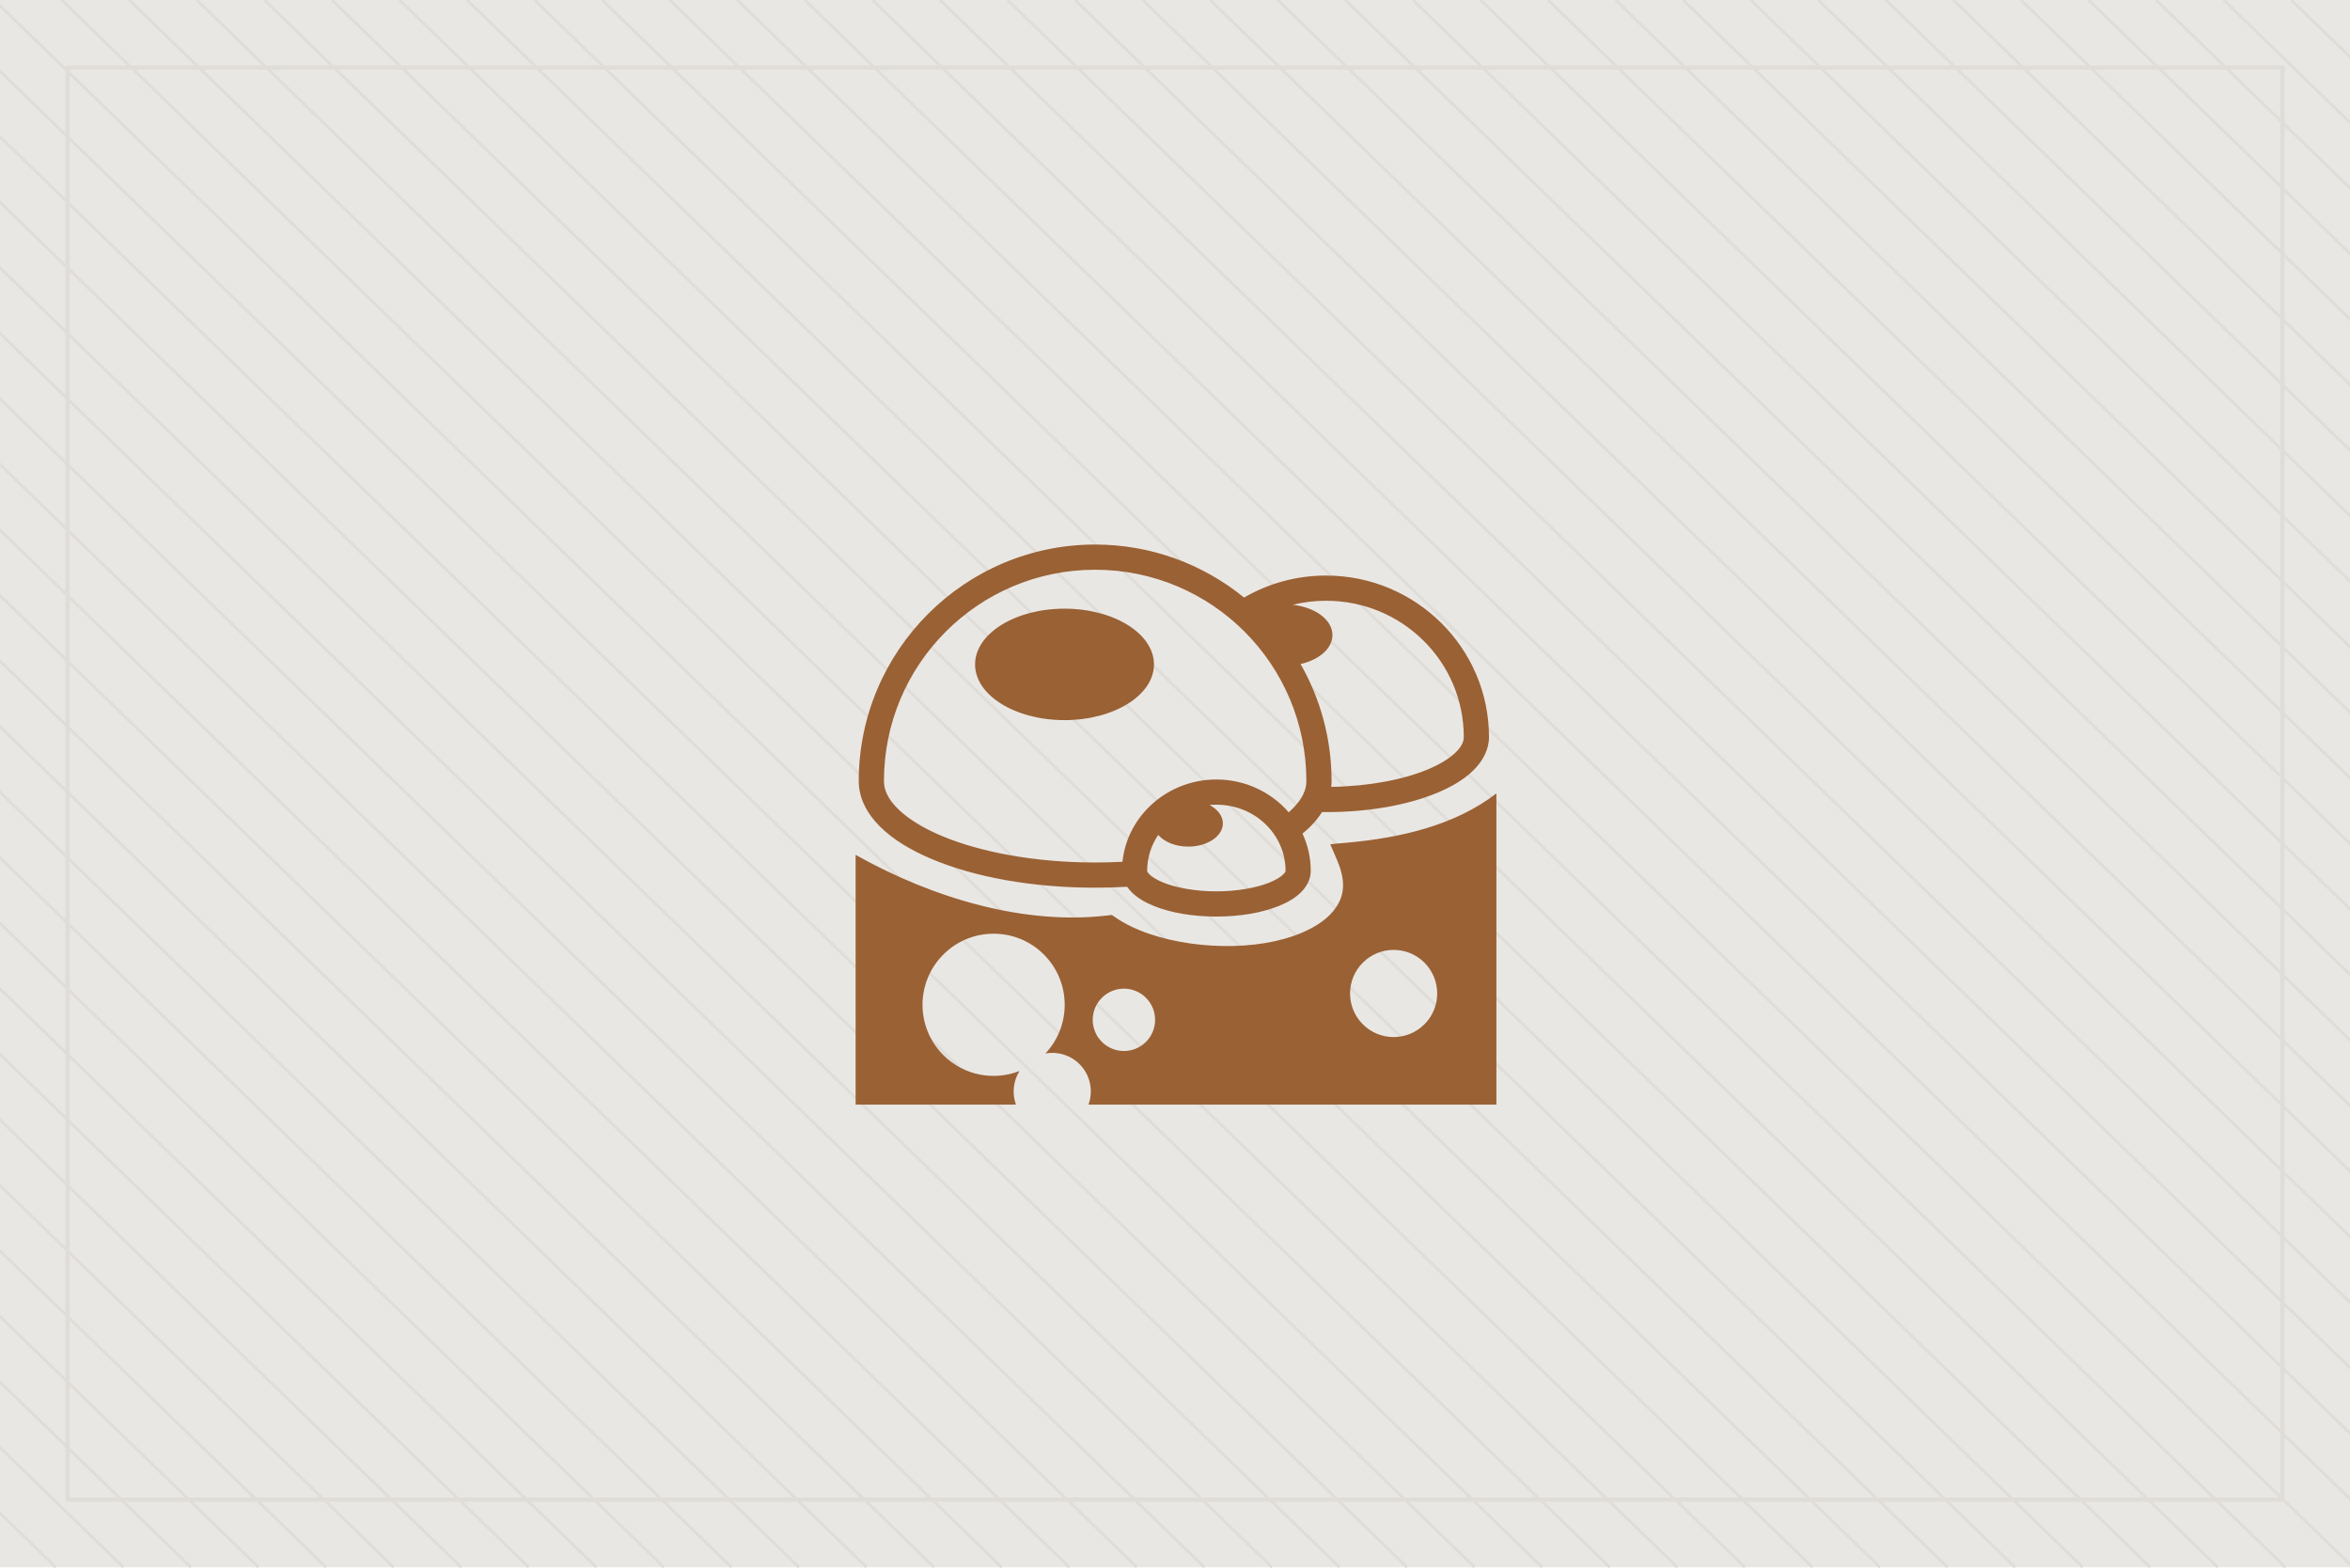
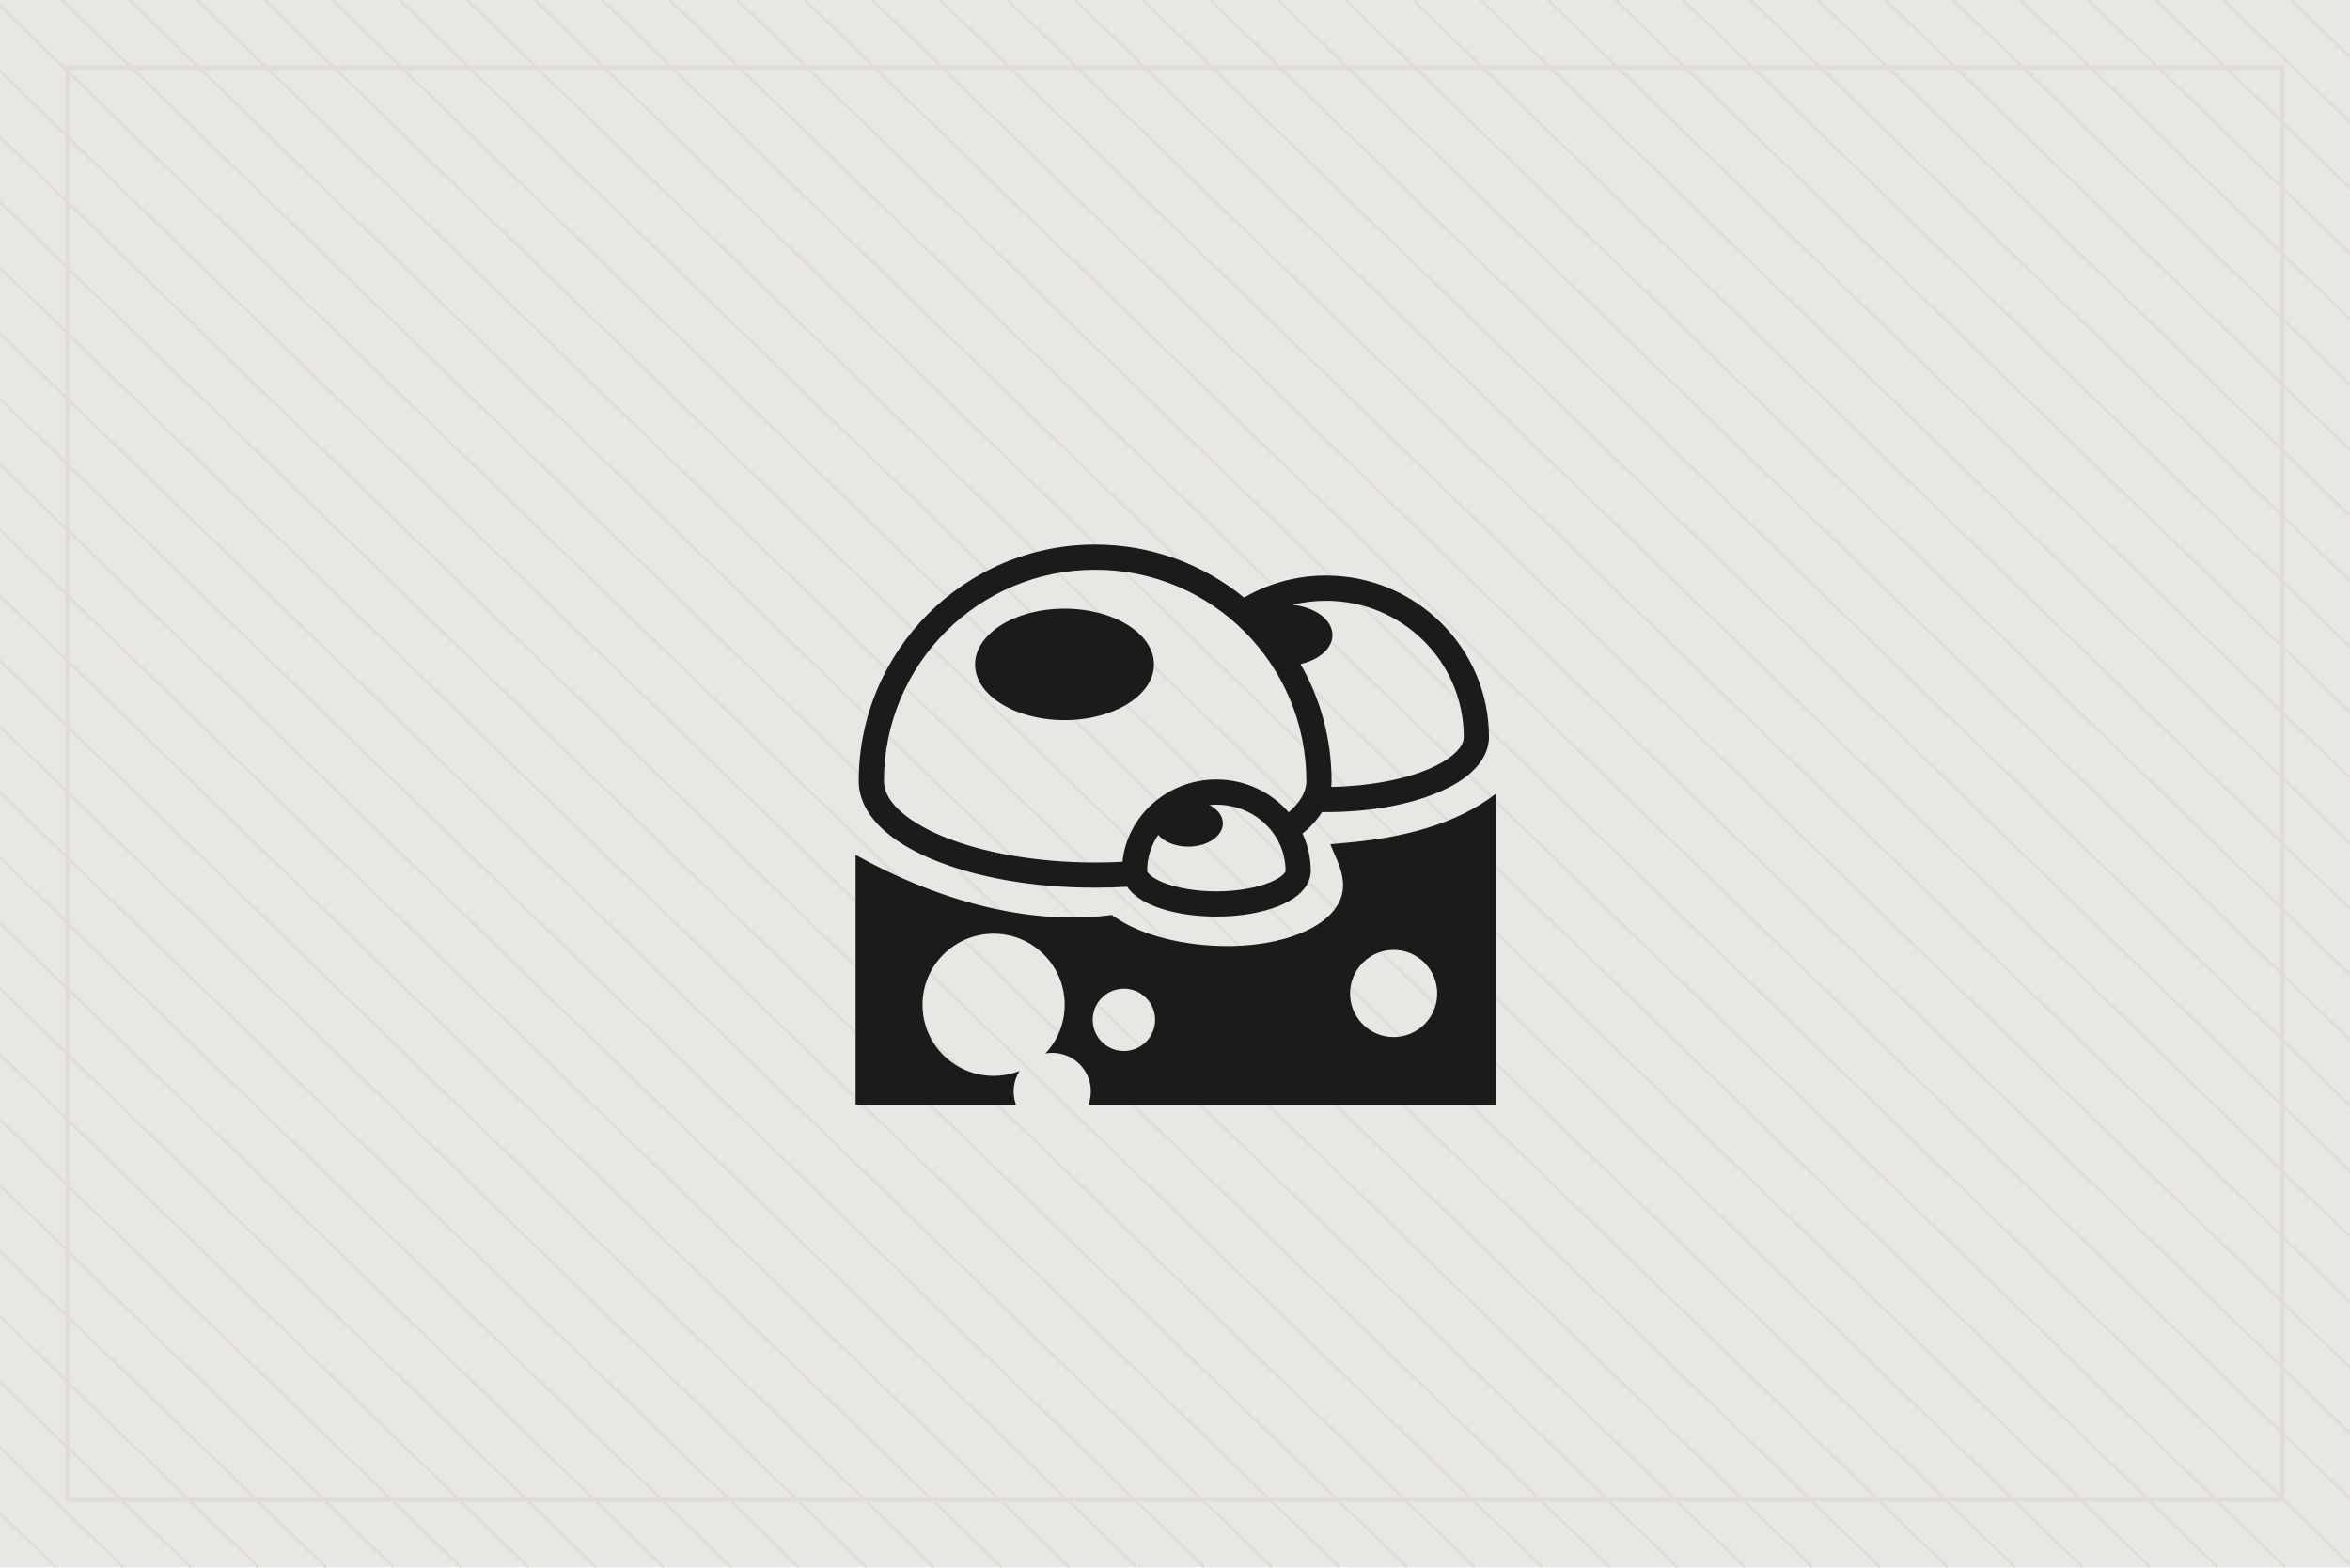
<svg xmlns="http://www.w3.org/2000/svg" width="1600" height="1067" viewBox="0 0 1600 1067">
  <rect width="1600" height="1067" fill="#e9e7e4" />
  <line x1="-1200" y1="0" x2="-100" y2="1067" stroke="#e0ddd8" stroke-width="2" />
  <line x1="-1154" y1="0" x2="-54" y2="1067" stroke="#e0ddd8" stroke-width="2" />
  <line x1="-1108" y1="0" x2="-8" y2="1067" stroke="#e0ddd8" stroke-width="2" />
  <line x1="-1062" y1="0" x2="38" y2="1067" stroke="#e0ddd8" stroke-width="2" />
  <line x1="-1016" y1="0" x2="84" y2="1067" stroke="#e0ddd8" stroke-width="2" />
  <line x1="-970" y1="0" x2="130" y2="1067" stroke="#e0ddd8" stroke-width="2" />
  <line x1="-924" y1="0" x2="176" y2="1067" stroke="#e0ddd8" stroke-width="2" />
  <line x1="-878" y1="0" x2="222" y2="1067" stroke="#e0ddd8" stroke-width="2" />
  <line x1="-832" y1="0" x2="268" y2="1067" stroke="#e0ddd8" stroke-width="2" />
  <line x1="-786" y1="0" x2="314" y2="1067" stroke="#e0ddd8" stroke-width="2" />
  <line x1="-740" y1="0" x2="360" y2="1067" stroke="#e0ddd8" stroke-width="2" />
  <line x1="-694" y1="0" x2="406" y2="1067" stroke="#e0ddd8" stroke-width="2" />
  <line x1="-648" y1="0" x2="452" y2="1067" stroke="#e0ddd8" stroke-width="2" />
  <line x1="-602" y1="0" x2="498" y2="1067" stroke="#e0ddd8" stroke-width="2" />
  <line x1="-556" y1="0" x2="544" y2="1067" stroke="#e0ddd8" stroke-width="2" />
  <line x1="-510" y1="0" x2="590" y2="1067" stroke="#e0ddd8" stroke-width="2" />
  <line x1="-464" y1="0" x2="636" y2="1067" stroke="#e0ddd8" stroke-width="2" />
  <line x1="-418" y1="0" x2="682" y2="1067" stroke="#e0ddd8" stroke-width="2" />
  <line x1="-372" y1="0" x2="728" y2="1067" stroke="#e0ddd8" stroke-width="2" />
  <line x1="-326" y1="0" x2="774" y2="1067" stroke="#e0ddd8" stroke-width="2" />
  <line x1="-280" y1="0" x2="820" y2="1067" stroke="#e0ddd8" stroke-width="2" />
  <line x1="-234" y1="0" x2="866" y2="1067" stroke="#e0ddd8" stroke-width="2" />
  <line x1="-188" y1="0" x2="912" y2="1067" stroke="#e0ddd8" stroke-width="2" />
  <line x1="-142" y1="0" x2="958" y2="1067" stroke="#e0ddd8" stroke-width="2" />
  <line x1="-96" y1="0" x2="1004" y2="1067" stroke="#e0ddd8" stroke-width="2" />
  <line x1="-50" y1="0" x2="1050" y2="1067" stroke="#e0ddd8" stroke-width="2" />
  <line x1="-4" y1="0" x2="1096" y2="1067" stroke="#e0ddd8" stroke-width="2" />
  <line x1="42" y1="0" x2="1142" y2="1067" stroke="#e0ddd8" stroke-width="2" />
  <line x1="88" y1="0" x2="1188" y2="1067" stroke="#e0ddd8" stroke-width="2" />
  <line x1="134" y1="0" x2="1234" y2="1067" stroke="#e0ddd8" stroke-width="2" />
  <line x1="180" y1="0" x2="1280" y2="1067" stroke="#e0ddd8" stroke-width="2" />
  <line x1="226" y1="0" x2="1326" y2="1067" stroke="#e0ddd8" stroke-width="2" />
  <line x1="272" y1="0" x2="1372" y2="1067" stroke="#e0ddd8" stroke-width="2" />
  <line x1="318" y1="0" x2="1418" y2="1067" stroke="#e0ddd8" stroke-width="2" />
  <line x1="364" y1="0" x2="1464" y2="1067" stroke="#e0ddd8" stroke-width="2" />
  <line x1="410" y1="0" x2="1510" y2="1067" stroke="#e0ddd8" stroke-width="2" />
  <line x1="456" y1="0" x2="1556" y2="1067" stroke="#e0ddd8" stroke-width="2" />
  <line x1="502" y1="0" x2="1602" y2="1067" stroke="#e0ddd8" stroke-width="2" />
  <line x1="548" y1="0" x2="1648" y2="1067" stroke="#e0ddd8" stroke-width="2" />
  <line x1="594" y1="0" x2="1694" y2="1067" stroke="#e0ddd8" stroke-width="2" />
  <line x1="640" y1="0" x2="1740" y2="1067" stroke="#e0ddd8" stroke-width="2" />
  <line x1="686" y1="0" x2="1786" y2="1067" stroke="#e0ddd8" stroke-width="2" />
  <line x1="732" y1="0" x2="1832" y2="1067" stroke="#e0ddd8" stroke-width="2" />
  <line x1="778" y1="0" x2="1878" y2="1067" stroke="#e0ddd8" stroke-width="2" />
  <line x1="824" y1="0" x2="1924" y2="1067" stroke="#e0ddd8" stroke-width="2" />
  <line x1="870" y1="0" x2="1970" y2="1067" stroke="#e0ddd8" stroke-width="2" />
  <line x1="916" y1="0" x2="2016" y2="1067" stroke="#e0ddd8" stroke-width="2" />
  <line x1="962" y1="0" x2="2062" y2="1067" stroke="#e0ddd8" stroke-width="2" />
  <line x1="1008" y1="0" x2="2108" y2="1067" stroke="#e0ddd8" stroke-width="2" />
  <line x1="1054" y1="0" x2="2154" y2="1067" stroke="#e0ddd8" stroke-width="2" />
  <line x1="1100" y1="0" x2="2200" y2="1067" stroke="#e0ddd8" stroke-width="2" />
  <line x1="1146" y1="0" x2="2246" y2="1067" stroke="#e0ddd8" stroke-width="2" />
  <line x1="1192" y1="0" x2="2292" y2="1067" stroke="#e0ddd8" stroke-width="2" />
  <line x1="1238" y1="0" x2="2338" y2="1067" stroke="#e0ddd8" stroke-width="2" />
  <line x1="1284" y1="0" x2="2384" y2="1067" stroke="#e0ddd8" stroke-width="2" />
  <line x1="1330" y1="0" x2="2430" y2="1067" stroke="#e0ddd8" stroke-width="2" />
  <line x1="1376" y1="0" x2="2476" y2="1067" stroke="#e0ddd8" stroke-width="2" />
  <line x1="1422" y1="0" x2="2522" y2="1067" stroke="#e0ddd8" stroke-width="2" />
  <line x1="1468" y1="0" x2="2568" y2="1067" stroke="#e0ddd8" stroke-width="2" />
  <line x1="1514" y1="0" x2="2614" y2="1067" stroke="#e0ddd8" stroke-width="2" />
  <line x1="1560" y1="0" x2="2660" y2="1067" stroke="#e0ddd8" stroke-width="2" />
  <line x1="1606" y1="0" x2="2706" y2="1067" stroke="#e0ddd8" stroke-width="2" />
  <line x1="1652" y1="0" x2="2752" y2="1067" stroke="#e0ddd8" stroke-width="2" />
  <line x1="1698" y1="0" x2="2798" y2="1067" stroke="#e0ddd8" stroke-width="2" />
  <line x1="1744" y1="0" x2="2844" y2="1067" stroke="#e0ddd8" stroke-width="2" />
  <line x1="1790" y1="0" x2="2890" y2="1067" stroke="#e0ddd8" stroke-width="2" />
  <rect x="46" y="46" width="1508" height="975" fill="none" stroke="#e0ddd8" stroke-width="3" />
  <g transform="translate(565.0,298.5) scale(0.91797)">
-     <path fill="#9a6134" d="M196.78 78.688c-96.69 0-175.343 78.72-175.343 175.468 0 12.63 6.202 24.213 15.813 33.75 9.61 9.537 22.727 17.488 38.53 24.125 31.61 13.275 74.124 21.158 121 21.158 8.047 0 15.966-.236 23.72-.688 1.125 1.65 2.437 3.157 3.844 4.5 4.3 4.107 9.682 7.19 15.937 9.72 12.512 5.056 28.642 7.874 46.407 7.874 17.766 0 33.865-2.818 46.375-7.875 6.256-2.53 11.67-5.613 15.97-9.72 4.3-4.107 7.656-9.77 7.656-16.28 0-9.865-2.202-19.213-6.125-27.658 2.032-1.67 3.957-3.378 5.75-5.156 3.39-3.363 6.33-6.984 8.75-10.812.988.01 1.974.03 2.968.03 31.826 0 60.67-5.25 82.408-14.28 10.868-4.516 20.016-9.954 26.875-16.688 6.858-6.734 11.562-15.283 11.562-24.72 0-66.047-54.29-119.75-120.844-119.75-22.145 0-42.93 5.945-60.81 16.314-30.172-24.555-68.606-39.313-110.44-39.313zm0 18.687c86.573 0 156.657 70.14 156.657 156.78 0 6.61-3.084 13.33-10.28 20.47-.885.878-1.81 1.783-2.813 2.656-12.89-14.89-32.22-24.342-53.656-24.342-36.025 0-66.126 26.71-69.657 61.03-6.635.352-13.385.532-20.25.532-44.753 0-85.266-7.727-113.75-19.688-14.24-5.98-25.427-13.046-32.624-20.187-7.196-7.14-10.28-13.86-10.28-20.47 0-86.642 70.083-156.78 156.655-156.78zm171.25 23c56.543 0 102.158 45.226 102.158 101.063 0 3.35-1.538 7.024-5.97 11.375-4.43 4.35-11.623 8.88-20.937 12.75-17.818 7.404-43.217 12.42-71.405 12.843.155-1.403.25-2.818.25-4.25 0-31.565-8.36-61.223-23-86.844 13.78-3.103 23.656-11.57 23.656-21.5 0-11.298-12.783-20.666-29.56-22.437 7.942-1.955 16.246-3 24.81-3zm-193.967 5.875c-36.642 0-66.344 18.525-66.344 41.344 0 22.818 29.7 41.312 66.343 41.312 36.64 0 66.343-18.494 66.343-41.312 0-22.82-29.702-41.344-66.344-41.344zm320.312 137c-30.4 23.526-70.607 32.934-110.406 36.53l-12.814 1.158 5.063 11.843c7.44 17.37 4.932 28.445-3.22 38.19-8.152 9.742-23.698 17.64-42.844 21.874-38.29 8.47-89.822 1.9-118.094-17.47l-2.906-1.968-3.47.406c-60.5 7.144-128.014-12.125-186.56-44.968v185.22l118.905-.002c-2.954-8.158-2.075-17.375 2.626-24.906-18.91 7.375-41.197 3.46-56.47-11.812-20.595-20.597-20.595-53.997 0-74.594 10.3-10.298 23.785-15.438 37.283-15.438 13.496 0 26.982 5.14 37.28 15.438 20.2 20.2 20.575 52.7 1.156 73.375 8.9-1.583 18.404 1.03 25.28 7.906 8.12 8.12 10.332 19.903 6.658 30.033h302.53V263.25zm-207.688 8.375c28.617 0 51.313 22.084 51.313 49.094 0 .256-.033 1.02-1.875 2.78-1.842 1.76-5.337 3.965-10.063 5.875-9.45 3.82-23.653 6.53-39.375 6.53-15.72 0-29.956-2.71-39.406-6.53-4.724-1.91-8.188-4.115-10.03-5.875-1.842-1.76-1.906-2.524-1.906-2.78 0-9.827 3.014-18.993 8.22-26.69 4.427 5.18 12.748 8.69 22.28 8.69 14.18 0 25.656-7.73 25.656-17.25 0-5.527-3.887-10.44-9.906-13.595 1.678-.157 3.37-.25 5.094-.25zm131.47 107.688c8.272 0 16.53 3.157 22.843 9.468 12.623 12.625 12.623 33.097 0 45.72-12.623 12.623-33.064 12.623-45.688 0-12.623-12.623-12.623-33.095 0-45.72 6.312-6.31 14.572-9.467 22.844-9.467zm-200.032 28.75c5.92 0 11.828 2.265 16.344 6.78 9.03 9.033 9.03 23.656 0 32.688-9.033 9.033-23.688 9.033-32.72 0-9.032-9.03-9.032-23.654 0-32.686 4.516-4.516 10.456-6.78 16.375-6.78z" />
+     <path fill="#1c1a1a" d="M196.78 78.688c-96.69 0-175.343 78.72-175.343 175.468 0 12.63 6.202 24.213 15.813 33.75 9.61 9.537 22.727 17.488 38.53 24.125 31.61 13.275 74.124 21.158 121 21.158 8.047 0 15.966-.236 23.72-.688 1.125 1.65 2.437 3.157 3.844 4.5 4.3 4.107 9.682 7.19 15.937 9.72 12.512 5.056 28.642 7.874 46.407 7.874 17.766 0 33.865-2.818 46.375-7.875 6.256-2.53 11.67-5.613 15.97-9.72 4.3-4.107 7.656-9.77 7.656-16.28 0-9.865-2.202-19.213-6.125-27.658 2.032-1.67 3.957-3.378 5.75-5.156 3.39-3.363 6.33-6.984 8.75-10.812.988.01 1.974.03 2.968.03 31.826 0 60.67-5.25 82.408-14.28 10.868-4.516 20.016-9.954 26.875-16.688 6.858-6.734 11.562-15.283 11.562-24.72 0-66.047-54.29-119.75-120.844-119.75-22.145 0-42.93 5.945-60.81 16.314-30.172-24.555-68.606-39.313-110.44-39.313zm0 18.687c86.573 0 156.657 70.14 156.657 156.78 0 6.61-3.084 13.33-10.28 20.47-.885.878-1.81 1.783-2.813 2.656-12.89-14.89-32.22-24.342-53.656-24.342-36.025 0-66.126 26.71-69.657 61.03-6.635.352-13.385.532-20.25.532-44.753 0-85.266-7.727-113.75-19.688-14.24-5.98-25.427-13.046-32.624-20.187-7.196-7.14-10.28-13.86-10.28-20.47 0-86.642 70.083-156.78 156.655-156.78zm171.25 23c56.543 0 102.158 45.226 102.158 101.063 0 3.35-1.538 7.024-5.97 11.375-4.43 4.35-11.623 8.88-20.937 12.75-17.818 7.404-43.217 12.42-71.405 12.843.155-1.403.25-2.818.25-4.25 0-31.565-8.36-61.223-23-86.844 13.78-3.103 23.656-11.57 23.656-21.5 0-11.298-12.783-20.666-29.56-22.437 7.942-1.955 16.246-3 24.81-3zm-193.967 5.875c-36.642 0-66.344 18.525-66.344 41.344 0 22.818 29.7 41.312 66.343 41.312 36.64 0 66.343-18.494 66.343-41.312 0-22.82-29.702-41.344-66.344-41.344zm320.312 137c-30.4 23.526-70.607 32.934-110.406 36.53l-12.814 1.158 5.063 11.843c7.44 17.37 4.932 28.445-3.22 38.19-8.152 9.742-23.698 17.64-42.844 21.874-38.29 8.47-89.822 1.9-118.094-17.47l-2.906-1.968-3.47.406c-60.5 7.144-128.014-12.125-186.56-44.968v185.22l118.905-.002c-2.954-8.158-2.075-17.375 2.626-24.906-18.91 7.375-41.197 3.46-56.47-11.812-20.595-20.597-20.595-53.997 0-74.594 10.3-10.298 23.785-15.438 37.283-15.438 13.496 0 26.982 5.14 37.28 15.438 20.2 20.2 20.575 52.7 1.156 73.375 8.9-1.583 18.404 1.03 25.28 7.906 8.12 8.12 10.332 19.903 6.658 30.033h302.53V263.25zm-207.688 8.375c28.617 0 51.313 22.084 51.313 49.094 0 .256-.033 1.02-1.875 2.78-1.842 1.76-5.337 3.965-10.063 5.875-9.45 3.82-23.653 6.53-39.375 6.53-15.72 0-29.956-2.71-39.406-6.53-4.724-1.91-8.188-4.115-10.03-5.875-1.842-1.76-1.906-2.524-1.906-2.78 0-9.827 3.014-18.993 8.22-26.69 4.427 5.18 12.748 8.69 22.28 8.69 14.18 0 25.656-7.73 25.656-17.25 0-5.527-3.887-10.44-9.906-13.595 1.678-.157 3.37-.25 5.094-.25zm131.47 107.688c8.272 0 16.53 3.157 22.843 9.468 12.623 12.625 12.623 33.097 0 45.72-12.623 12.623-33.064 12.623-45.688 0-12.623-12.623-12.623-33.095 0-45.72 6.312-6.31 14.572-9.467 22.844-9.467zm-200.032 28.75c5.92 0 11.828 2.265 16.344 6.78 9.03 9.033 9.03 23.656 0 32.688-9.033 9.033-23.688 9.033-32.72 0-9.032-9.03-9.032-23.654 0-32.686 4.516-4.516 10.456-6.78 16.375-6.78z" />
  </g>
</svg>
